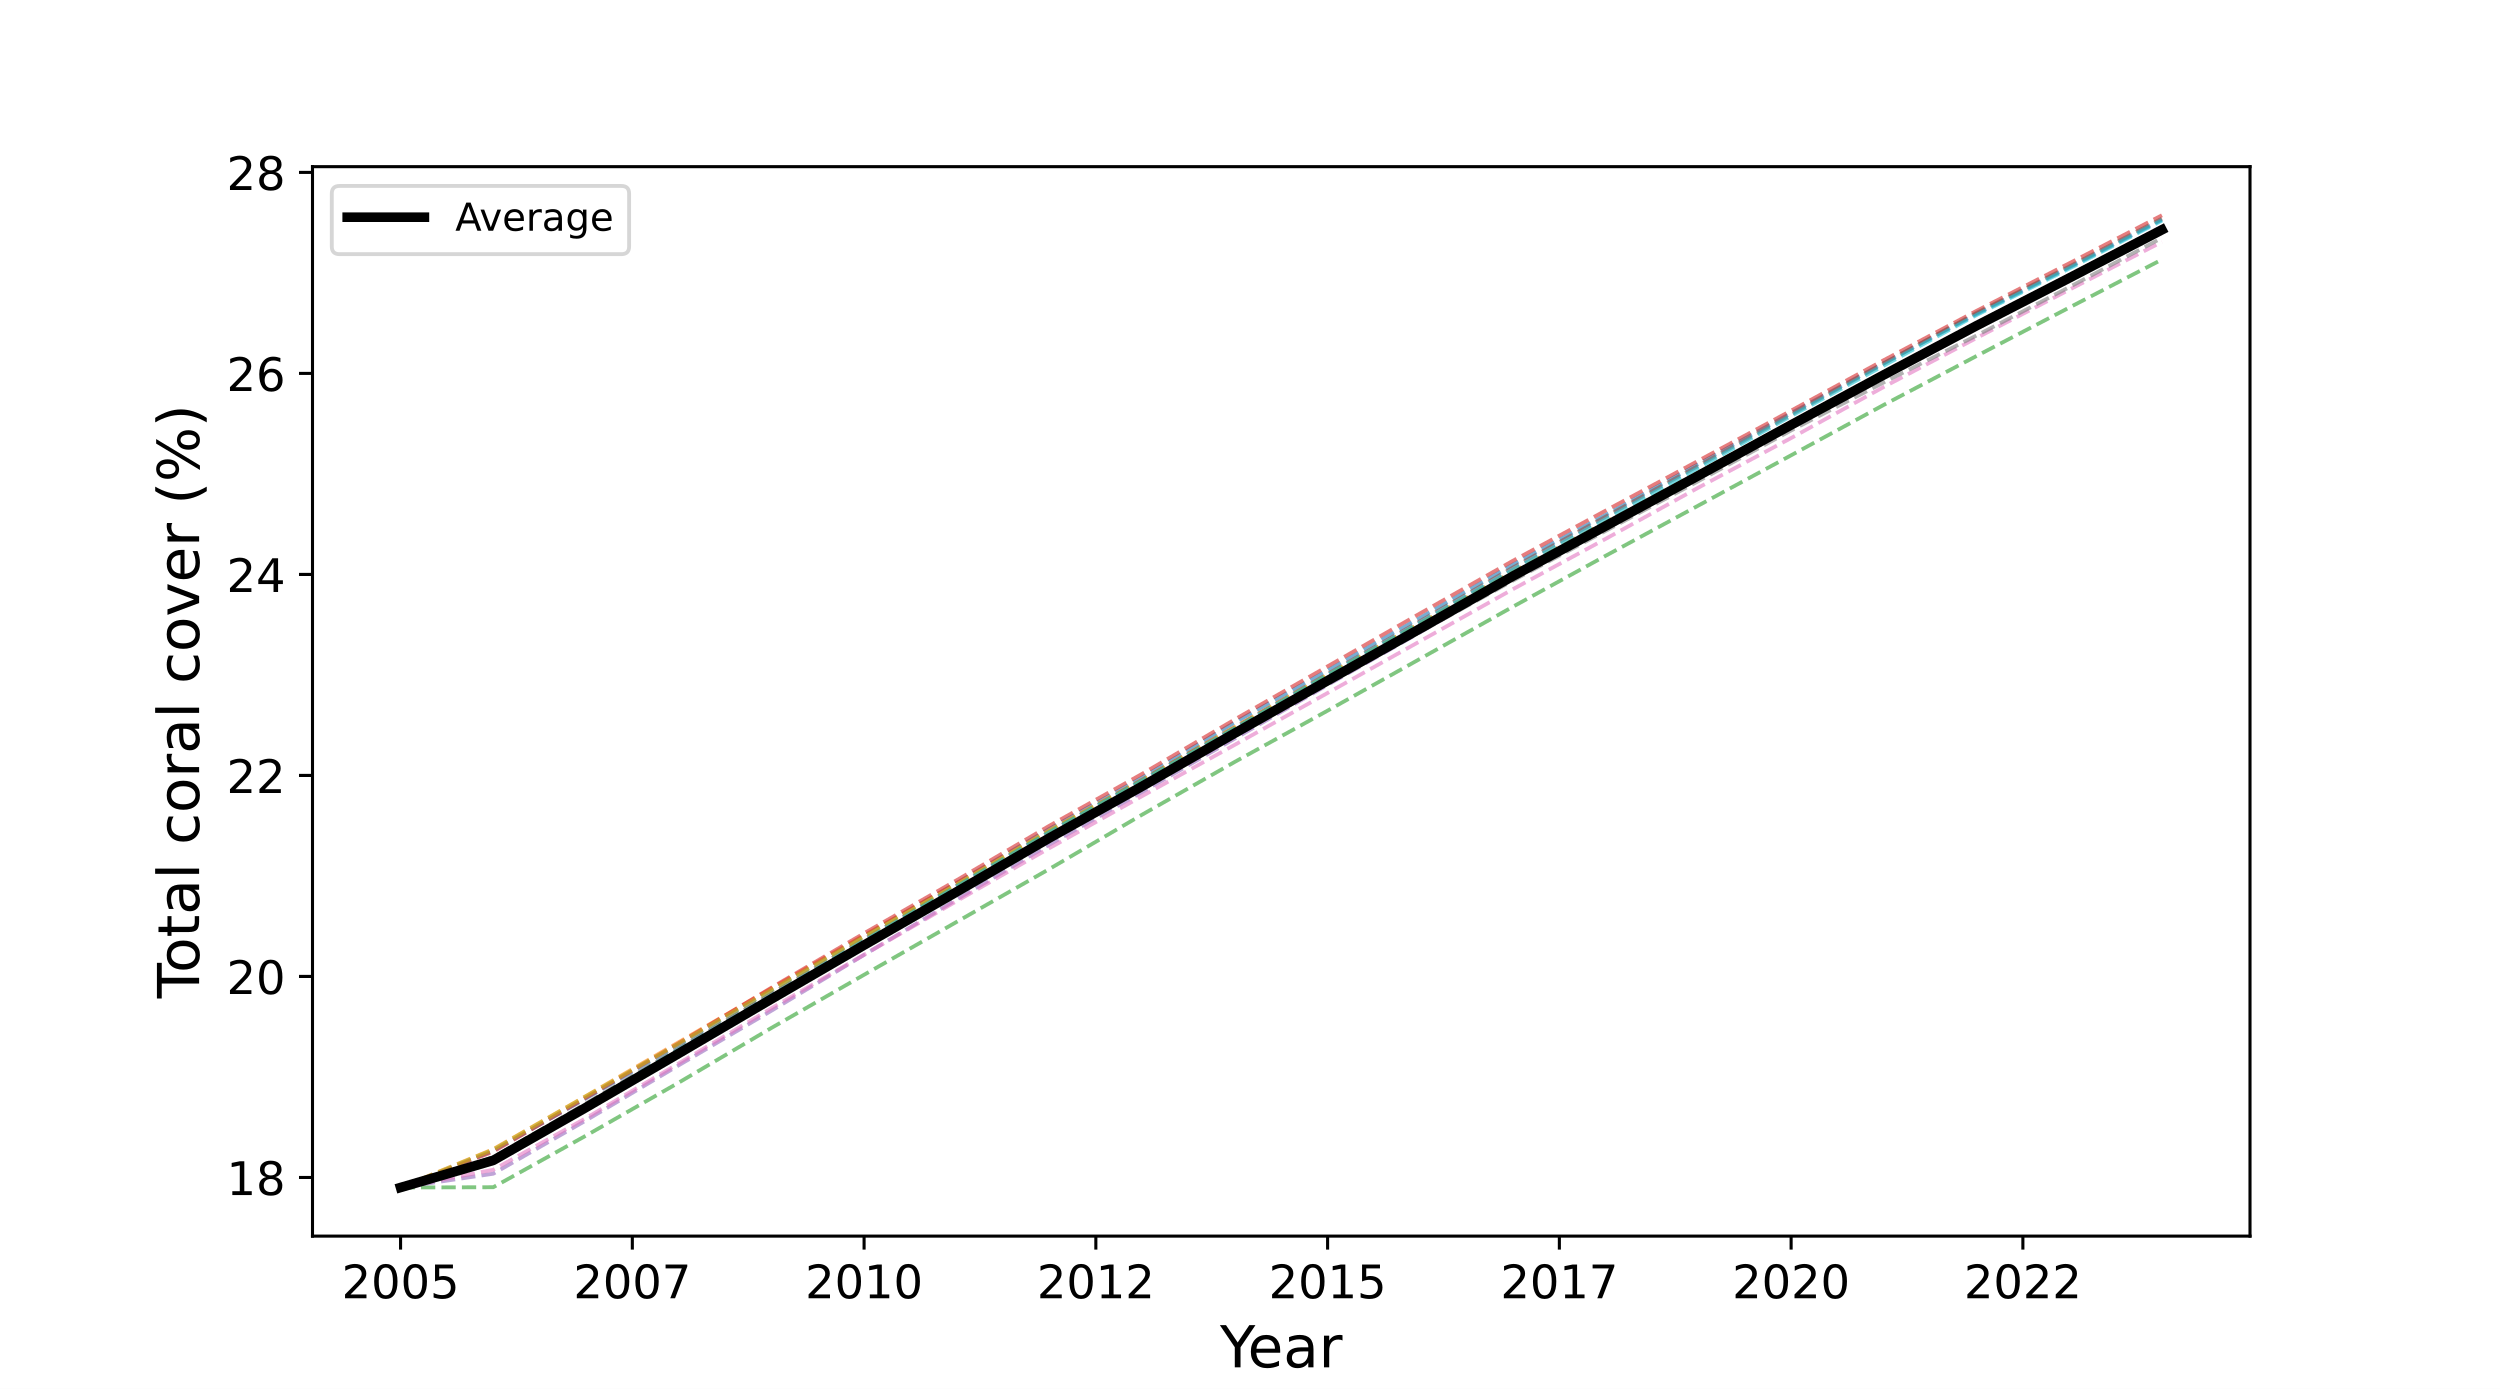
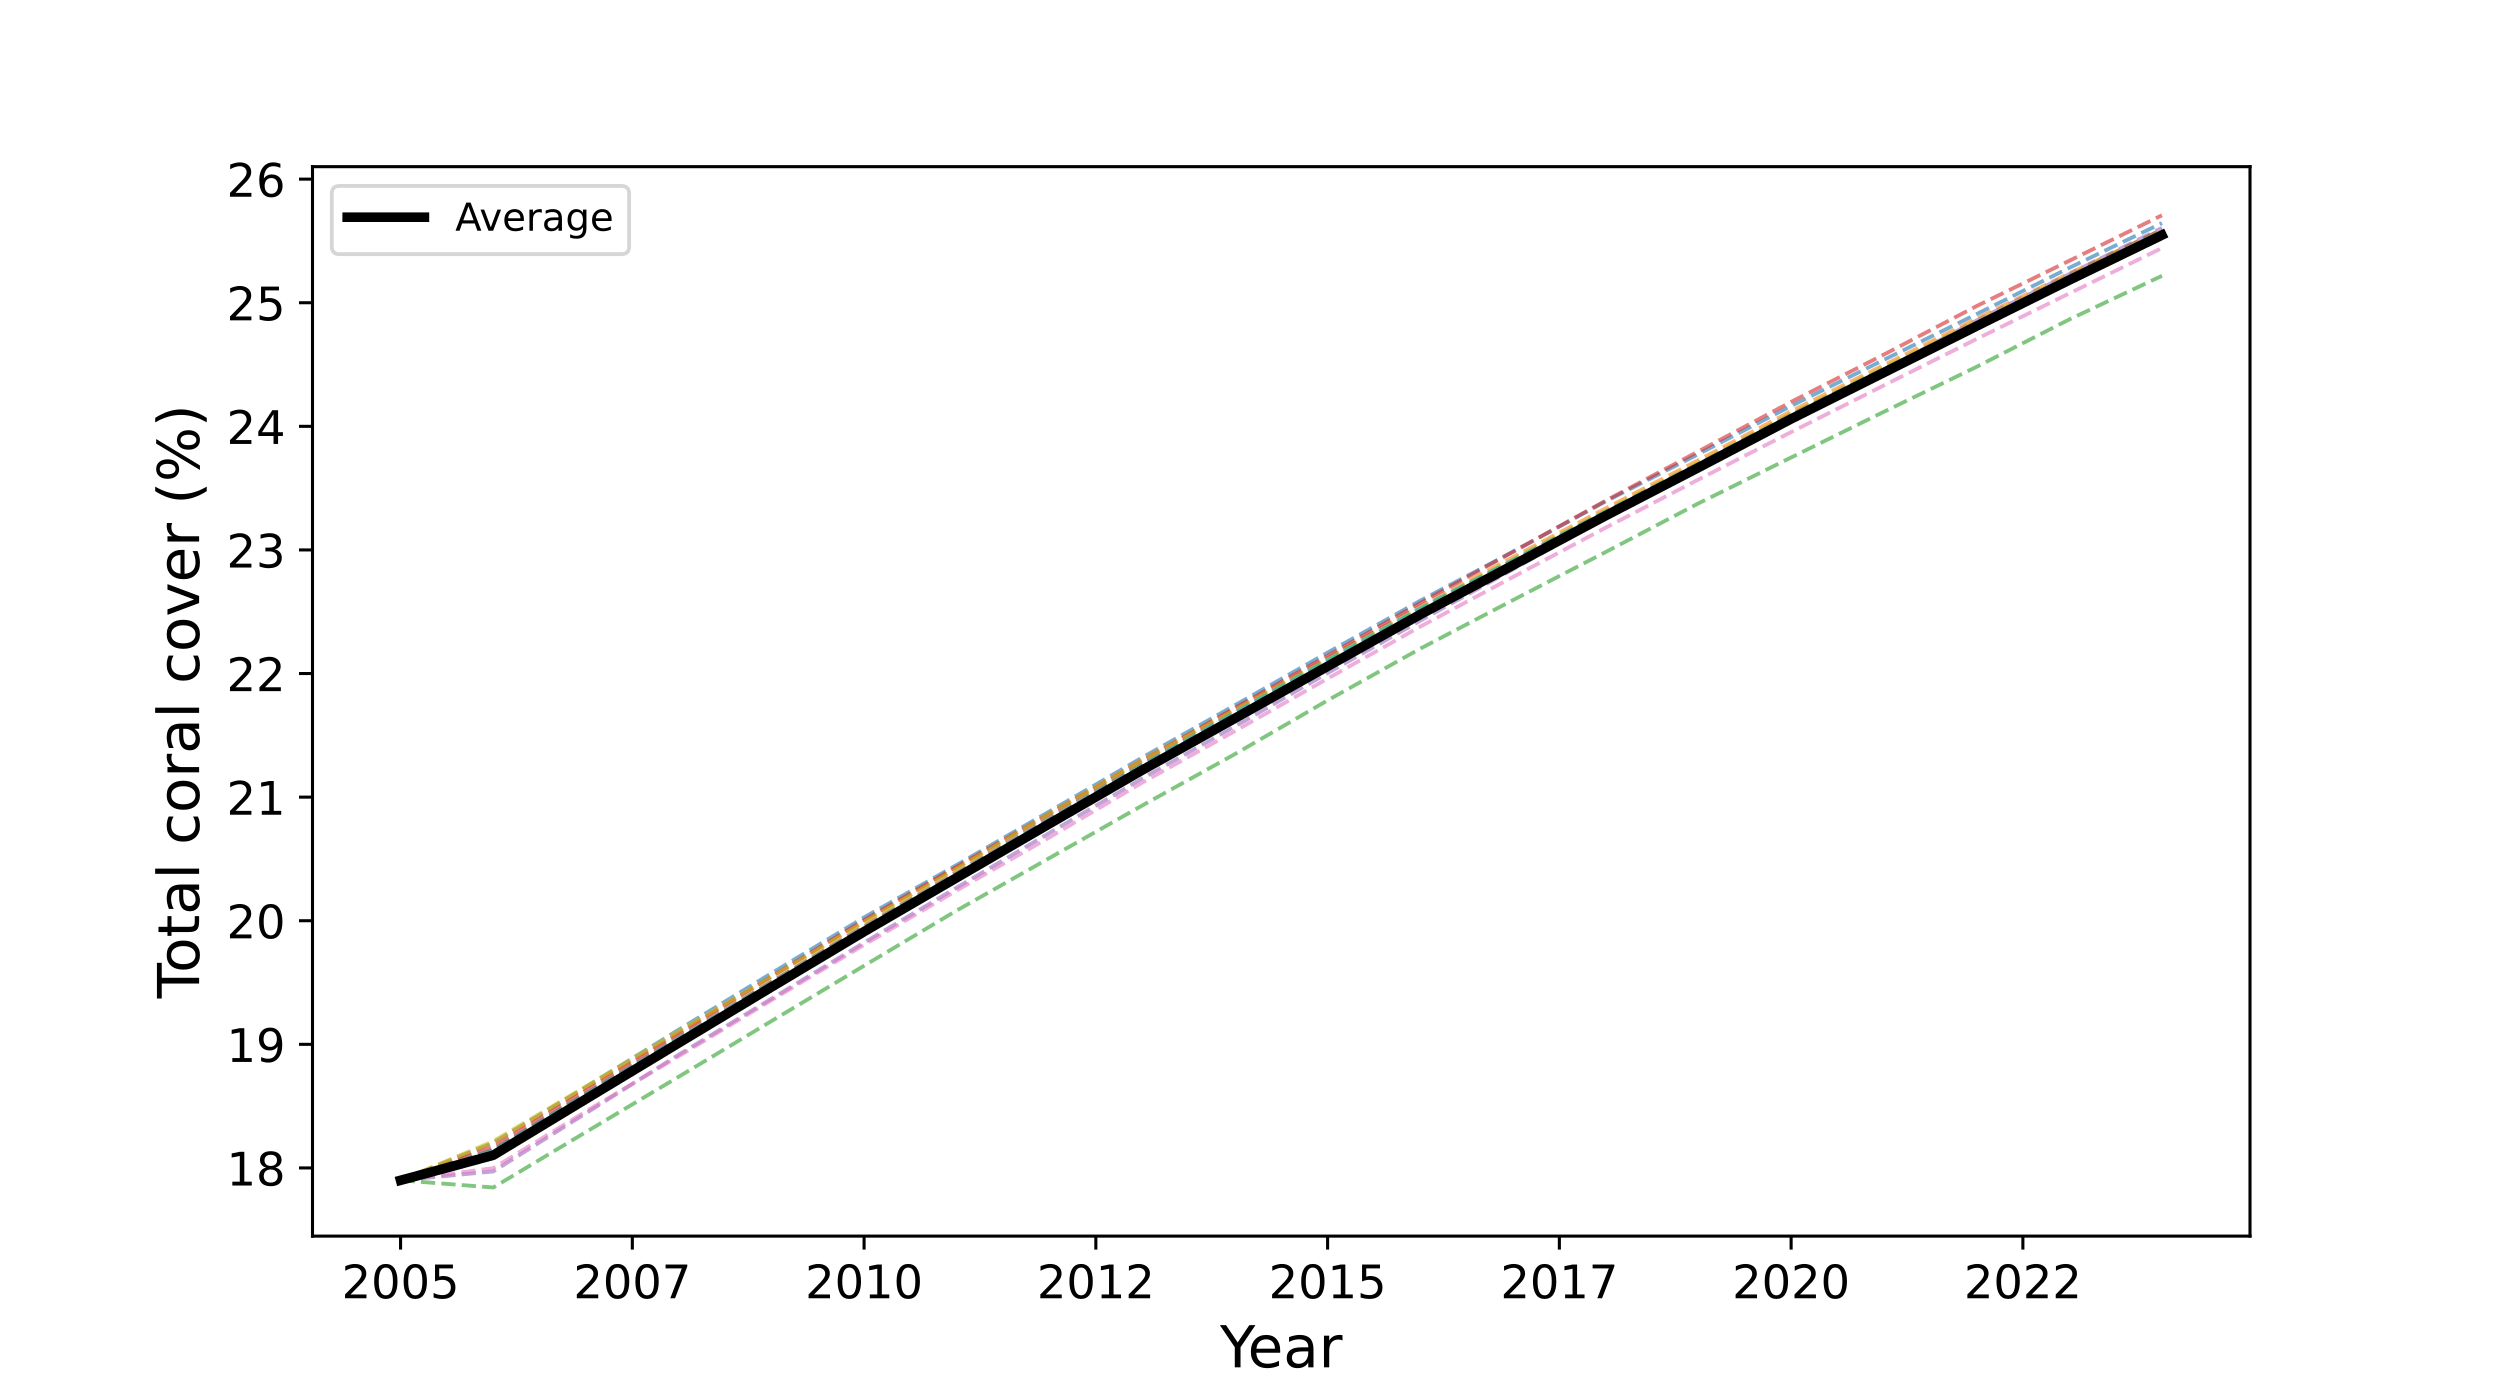
<svg xmlns="http://www.w3.org/2000/svg" xmlns:xlink="http://www.w3.org/1999/xlink" width="648pt" height="360pt" viewBox="0 0 648 360" version="1.1">
  <defs>
    <style type="text/css">*{stroke-linejoin: round; stroke-linecap: butt}</style>
  </defs>
  <g id="figure_1">
    <g id="patch_1">
      <path d="M 0 360  L 648 360  L 648 0  L 0 0  z " style="fill: #ffffff" />
    </g>
    <g id="axes_1">
      <g id="patch_2">
        <path d="M 81 320.4  L 583.2 320.4  L 583.2 43.2  L 81 43.2  z " style="fill: #ffffff" />
      </g>
      <g id="matplotlib.axis_1">
        <g id="xtick_1">
          <g id="line2d_1">
            <defs>
-               <path id="m975e2f2da1" d="M 0 0  L 0 3.5  " style="stroke: #000000; stroke-width: 0.8" />
+               <path id="m329e569f35" d="M 0 0  L 0 3.5  " style="stroke: #000000; stroke-width: 0.8" />
            </defs>
            <g>
-               <use xlink:href="#m975e2f2da1" x="103.827" y="320.4" style="stroke: #000000; stroke-width: 0.8" />
+               <use xlink:href="#m329e569f35" x="103.827" y="320.4" style="stroke: #000000; stroke-width: 0.8" />
            </g>
          </g>
          <g id="text_1">
            <g transform="translate(88.55727 336.5181) scale(0.12 -0.12)">
              <defs>
                <path id="DejaVuSans-32" d="M 1228 531  L 3431 531  L 3431 0  L 469 0  L 469 531  Q 828 903 1448 1529  Q 2069 2156 2228 2338  Q 2531 2678 2651 2914  Q 2772 3150 2772 3378  Q 2772 3750 2511 3984  Q 2250 4219 1831 4219  Q 1534 4219 1204 4116  Q 875 4013 500 3803  L 500 4441  Q 881 4594 1212 4672  Q 1544 4750 1819 4750  Q 2544 4750 2975 4387  Q 3406 4025 3406 3419  Q 3406 3131 3298 2873  Q 3191 2616 2906 2266  Q 2828 2175 2409 1742  Q 1991 1309 1228 531  z " transform="scale(0.015625)" />
                <path id="DejaVuSans-30" d="M 2034 4250  Q 1547 4250 1301 3770  Q 1056 3291 1056 2328  Q 1056 1369 1301 889  Q 1547 409 2034 409  Q 2525 409 2770 889  Q 3016 1369 3016 2328  Q 3016 3291 2770 3770  Q 2525 4250 2034 4250  z M 2034 4750  Q 2819 4750 3233 4129  Q 3647 3509 3647 2328  Q 3647 1150 3233 529  Q 2819 -91 2034 -91  Q 1250 -91 836 529  Q 422 1150 422 2328  Q 422 3509 836 4129  Q 1250 4750 2034 4750  z " transform="scale(0.015625)" />
                <path id="DejaVuSans-35" d="M 691 4666  L 3169 4666  L 3169 4134  L 1269 4134  L 1269 2991  Q 1406 3038 1543 3061  Q 1681 3084 1819 3084  Q 2600 3084 3056 2656  Q 3513 2228 3513 1497  Q 3513 744 3044 326  Q 2575 -91 1722 -91  Q 1428 -91 1123 -41  Q 819 9 494 109  L 494 744  Q 775 591 1075 516  Q 1375 441 1709 441  Q 2250 441 2565 725  Q 2881 1009 2881 1497  Q 2881 1984 2565 2268  Q 2250 2553 1709 2553  Q 1456 2553 1204 2497  Q 953 2441 691 2322  L 691 4666  z " transform="scale(0.015625)" />
              </defs>
              <use xlink:href="#DejaVuSans-32" />
              <use xlink:href="#DejaVuSans-30" x="63.623" />
              <use xlink:href="#DejaVuSans-30" x="127.246" />
              <use xlink:href="#DejaVuSans-35" x="190.869" />
            </g>
          </g>
        </g>
        <g id="xtick_2">
          <g id="line2d_2">
            <g>
-               <use xlink:href="#m975e2f2da1" x="163.899" y="320.4" style="stroke: #000000; stroke-width: 0.8" />
+               <use xlink:href="#m329e569f35" x="163.899" y="320.4" style="stroke: #000000; stroke-width: 0.8" />
            </g>
          </g>
          <g id="text_2">
            <g transform="translate(148.629 336.5181) scale(0.12 -0.12)">
              <defs>
                <path id="DejaVuSans-37" d="M 525 4666  L 3525 4666  L 3525 4397  L 1831 0  L 1172 0  L 2766 4134  L 525 4134  L 525 4666  z " transform="scale(0.015625)" />
              </defs>
              <use xlink:href="#DejaVuSans-32" />
              <use xlink:href="#DejaVuSans-30" x="63.623" />
              <use xlink:href="#DejaVuSans-30" x="127.246" />
              <use xlink:href="#DejaVuSans-37" x="190.869" />
            </g>
          </g>
        </g>
        <g id="xtick_3">
          <g id="line2d_3">
            <g>
-               <use xlink:href="#m975e2f2da1" x="223.971" y="320.4" style="stroke: #000000; stroke-width: 0.8" />
+               <use xlink:href="#m329e569f35" x="223.971" y="320.4" style="stroke: #000000; stroke-width: 0.8" />
            </g>
          </g>
          <g id="text_3">
            <g transform="translate(208.7008 336.5181) scale(0.12 -0.12)">
              <defs>
                <path id="DejaVuSans-31" d="M 794 531  L 1825 531  L 1825 4091  L 703 3866  L 703 4441  L 1819 4666  L 2450 4666  L 2450 531  L 3481 531  L 3481 0  L 794 0  L 794 531  z " transform="scale(0.015625)" />
              </defs>
              <use xlink:href="#DejaVuSans-32" />
              <use xlink:href="#DejaVuSans-30" x="63.623" />
              <use xlink:href="#DejaVuSans-31" x="127.246" />
              <use xlink:href="#DejaVuSans-30" x="190.869" />
            </g>
          </g>
        </g>
        <g id="xtick_4">
          <g id="line2d_4">
            <g>
-               <use xlink:href="#m975e2f2da1" x="284.043" y="320.4" style="stroke: #000000; stroke-width: 0.8" />
+               <use xlink:href="#m329e569f35" x="284.043" y="320.4" style="stroke: #000000; stroke-width: 0.8" />
            </g>
          </g>
          <g id="text_4">
            <g transform="translate(268.7726 336.5181) scale(0.12 -0.12)">
              <use xlink:href="#DejaVuSans-32" />
              <use xlink:href="#DejaVuSans-30" x="63.623" />
              <use xlink:href="#DejaVuSans-31" x="127.246" />
              <use xlink:href="#DejaVuSans-32" x="190.869" />
            </g>
          </g>
        </g>
        <g id="xtick_5">
          <g id="line2d_5">
            <g>
-               <use xlink:href="#m975e2f2da1" x="344.114" y="320.4" style="stroke: #000000; stroke-width: 0.8" />
+               <use xlink:href="#m329e569f35" x="344.114" y="320.4" style="stroke: #000000; stroke-width: 0.8" />
            </g>
          </g>
          <g id="text_5">
            <g transform="translate(328.8444 336.5181) scale(0.12 -0.12)">
              <use xlink:href="#DejaVuSans-32" />
              <use xlink:href="#DejaVuSans-30" x="63.623" />
              <use xlink:href="#DejaVuSans-31" x="127.246" />
              <use xlink:href="#DejaVuSans-35" x="190.869" />
            </g>
          </g>
        </g>
        <g id="xtick_6">
          <g id="line2d_6">
            <g>
-               <use xlink:href="#m975e2f2da1" x="404.186" y="320.4" style="stroke: #000000; stroke-width: 0.8" />
+               <use xlink:href="#m329e569f35" x="404.186" y="320.4" style="stroke: #000000; stroke-width: 0.8" />
            </g>
          </g>
          <g id="text_6">
            <g transform="translate(388.9161 336.5181) scale(0.12 -0.12)">
              <use xlink:href="#DejaVuSans-32" />
              <use xlink:href="#DejaVuSans-30" x="63.623" />
              <use xlink:href="#DejaVuSans-31" x="127.246" />
              <use xlink:href="#DejaVuSans-37" x="190.869" />
            </g>
          </g>
        </g>
        <g id="xtick_7">
          <g id="line2d_7">
            <g>
-               <use xlink:href="#m975e2f2da1" x="464.258" y="320.4" style="stroke: #000000; stroke-width: 0.8" />
+               <use xlink:href="#m329e569f35" x="464.258" y="320.4" style="stroke: #000000; stroke-width: 0.8" />
            </g>
          </g>
          <g id="text_7">
            <g transform="translate(448.9879 336.5181) scale(0.12 -0.12)">
              <use xlink:href="#DejaVuSans-32" />
              <use xlink:href="#DejaVuSans-30" x="63.623" />
              <use xlink:href="#DejaVuSans-32" x="127.246" />
              <use xlink:href="#DejaVuSans-30" x="190.869" />
            </g>
          </g>
        </g>
        <g id="xtick_8">
          <g id="line2d_8">
            <g>
-               <use xlink:href="#m975e2f2da1" x="524.33" y="320.4" style="stroke: #000000; stroke-width: 0.8" />
+               <use xlink:href="#m329e569f35" x="524.33" y="320.4" style="stroke: #000000; stroke-width: 0.8" />
            </g>
          </g>
          <g id="text_8">
            <g transform="translate(509.0597 336.5181) scale(0.12 -0.12)">
              <use xlink:href="#DejaVuSans-32" />
              <use xlink:href="#DejaVuSans-30" x="63.623" />
              <use xlink:href="#DejaVuSans-32" x="127.246" />
              <use xlink:href="#DejaVuSans-32" x="190.869" />
            </g>
          </g>
        </g>
        <g id="text_9">
          <g transform="translate(316.2188 354.4114) scale(0.15 -0.15)">
            <defs>
              <path id="DejaVuSans-59" d="M -13 4666  L 666 4666  L 1959 2747  L 3244 4666  L 3922 4666  L 2272 2222  L 2272 0  L 1638 0  L 1638 2222  L -13 4666  z " transform="scale(0.015625)" />
              <path id="DejaVuSans-65" d="M 3597 1894  L 3597 1613  L 953 1613  Q 991 1019 1311 708  Q 1631 397 2203 397  Q 2534 397 2845 478  Q 3156 559 3463 722  L 3463 178  Q 3153 47 2828 -22  Q 2503 -91 2169 -91  Q 1331 -91 842 396  Q 353 884 353 1716  Q 353 2575 817 3079  Q 1281 3584 2069 3584  Q 2775 3584 3186 3129  Q 3597 2675 3597 1894  z M 3022 2063  Q 3016 2534 2758 2815  Q 2500 3097 2075 3097  Q 1594 3097 1305 2825  Q 1016 2553 972 2059  L 3022 2063  z " transform="scale(0.015625)" />
              <path id="DejaVuSans-61" d="M 2194 1759  Q 1497 1759 1228 1600  Q 959 1441 959 1056  Q 959 750 1161 570  Q 1363 391 1709 391  Q 2188 391 2477 730  Q 2766 1069 2766 1631  L 2766 1759  L 2194 1759  z M 3341 1997  L 3341 0  L 2766 0  L 2766 531  Q 2569 213 2275 61  Q 1981 -91 1556 -91  Q 1019 -91 701 211  Q 384 513 384 1019  Q 384 1609 779 1909  Q 1175 2209 1959 2209  L 2766 2209  L 2766 2266  Q 2766 2663 2505 2880  Q 2244 3097 1772 3097  Q 1472 3097 1187 3025  Q 903 2953 641 2809  L 641 3341  Q 956 3463 1253 3523  Q 1550 3584 1831 3584  Q 2591 3584 2966 3190  Q 3341 2797 3341 1997  z " transform="scale(0.015625)" />
              <path id="DejaVuSans-72" d="M 2631 2963  Q 2534 3019 2420 3045  Q 2306 3072 2169 3072  Q 1681 3072 1420 2755  Q 1159 2438 1159 1844  L 1159 0  L 581 0  L 581 3500  L 1159 3500  L 1159 2956  Q 1341 3275 1631 3429  Q 1922 3584 2338 3584  Q 2397 3584 2469 3576  Q 2541 3569 2628 3553  L 2631 2963  z " transform="scale(0.015625)" />
            </defs>
            <use xlink:href="#DejaVuSans-59" />
            <use xlink:href="#DejaVuSans-65" x="47.834" />
            <use xlink:href="#DejaVuSans-61" x="109.357" />
            <use xlink:href="#DejaVuSans-72" x="170.637" />
          </g>
        </g>
      </g>
      <g id="matplotlib.axis_2">
        <g id="ytick_1">
          <g id="line2d_9">
            <defs>
-               <path id="m0387aa17c9" d="M 0 0  L -3.5 0  " style="stroke: #000000; stroke-width: 0.8" />
+               <path id="m0161018849" d="M 0 0  L -3.5 0  " style="stroke: #000000; stroke-width: 0.8" />
            </defs>
            <g>
-               <use xlink:href="#m0387aa17c9" x="81" y="305.195" style="stroke: #000000; stroke-width: 0.8" />
+               <use xlink:href="#m0161018849" x="81" y="302.733" style="stroke: #000000; stroke-width: 0.8" />
            </g>
          </g>
          <g id="text_10">
-             <g transform="translate(58.73 309.754) scale(0.12 -0.12)">
+             <g transform="translate(58.73 307.2918) scale(0.12 -0.12)">
              <defs>
                <path id="DejaVuSans-38" d="M 2034 2216  Q 1584 2216 1326 1975  Q 1069 1734 1069 1313  Q 1069 891 1326 650  Q 1584 409 2034 409  Q 2484 409 2743 651  Q 3003 894 3003 1313  Q 3003 1734 2745 1975  Q 2488 2216 2034 2216  z M 1403 2484  Q 997 2584 770 2862  Q 544 3141 544 3541  Q 544 4100 942 4425  Q 1341 4750 2034 4750  Q 2731 4750 3128 4425  Q 3525 4100 3525 3541  Q 3525 3141 3298 2862  Q 3072 2584 2669 2484  Q 3125 2378 3379 2068  Q 3634 1759 3634 1313  Q 3634 634 3220 271  Q 2806 -91 2034 -91  Q 1263 -91 848 271  Q 434 634 434 1313  Q 434 1759 690 2068  Q 947 2378 1403 2484  z M 1172 3481  Q 1172 3119 1398 2916  Q 1625 2713 2034 2713  Q 2441 2713 2670 2916  Q 2900 3119 2900 3481  Q 2900 3844 2670 4047  Q 2441 4250 2034 4250  Q 1625 4250 1398 4047  Q 1172 3844 1172 3481  z " transform="scale(0.015625)" />
              </defs>
              <use xlink:href="#DejaVuSans-31" />
              <use xlink:href="#DejaVuSans-38" x="63.623" />
            </g>
          </g>
        </g>
        <g id="ytick_2">
          <g id="line2d_10">
            <g>
-               <use xlink:href="#m0387aa17c9" x="81" y="253.094" style="stroke: #000000; stroke-width: 0.8" />
+               <use xlink:href="#m0161018849" x="81" y="270.695" style="stroke: #000000; stroke-width: 0.8" />
            </g>
          </g>
          <g id="text_11">
-             <g transform="translate(58.73 257.6528) scale(0.12 -0.12)">
-               <use xlink:href="#DejaVuSans-32" />
-               <use xlink:href="#DejaVuSans-30" x="63.623" />
+             <g transform="translate(58.73 275.2543) scale(0.12 -0.12)">
+               <defs>
+                 <path id="DejaVuSans-39" d="M 703 97  L 703 672  Q 941 559 1184 500  Q 1428 441 1663 441  Q 2288 441 2617 861  Q 2947 1281 2994 2138  Q 2813 1869 2534 1725  Q 2256 1581 1919 1581  Q 1219 1581 811 2004  Q 403 2428 403 3163  Q 403 3881 828 4315  Q 1253 4750 1959 4750  Q 2769 4750 3195 4129  Q 3622 3509 3622 2328  Q 3622 1225 3098 567  Q 2575 -91 1691 -91  Q 1453 -91 1209 -44  Q 966 3 703 97  z M 1959 2075  Q 2384 2075 2632 2365  Q 2881 2656 2881 3163  Q 2881 3666 2632 3958  Q 2384 4250 1959 4250  Q 1534 4250 1286 3958  Q 1038 3666 1038 3163  Q 1038 2656 1286 2365  Q 1534 2075 1959 2075  z " transform="scale(0.015625)" />
+               </defs>
+               <use xlink:href="#DejaVuSans-31" />
+               <use xlink:href="#DejaVuSans-39" x="63.623" />
            </g>
          </g>
        </g>
        <g id="ytick_3">
          <g id="line2d_11">
            <g>
-               <use xlink:href="#m0387aa17c9" x="81" y="200.993" style="stroke: #000000; stroke-width: 0.8" />
+               <use xlink:href="#m0161018849" x="81" y="238.658" style="stroke: #000000; stroke-width: 0.8" />
            </g>
          </g>
          <g id="text_12">
-             <g transform="translate(58.73 205.5517) scale(0.12 -0.12)">
-               <use xlink:href="#DejaVuSans-32" />
-               <use xlink:href="#DejaVuSans-32" x="63.623" />
+             <g transform="translate(58.73 243.2169) scale(0.12 -0.12)">
+               <use xlink:href="#DejaVuSans-32" />
+               <use xlink:href="#DejaVuSans-30" x="63.623" />
            </g>
          </g>
        </g>
        <g id="ytick_4">
          <g id="line2d_12">
            <g>
-               <use xlink:href="#m0387aa17c9" x="81" y="148.891" style="stroke: #000000; stroke-width: 0.8" />
+               <use xlink:href="#m0161018849" x="81" y="206.62" style="stroke: #000000; stroke-width: 0.8" />
            </g>
          </g>
          <g id="text_13">
-             <g transform="translate(58.73 153.4505) scale(0.12 -0.12)">
-               <defs>
-                 <path id="DejaVuSans-34" d="M 2419 4116  L 825 1625  L 2419 1625  L 2419 4116  z M 2253 4666  L 3047 4666  L 3047 1625  L 3713 1625  L 3713 1100  L 3047 1100  L 3047 0  L 2419 0  L 2419 1100  L 313 1100  L 313 1709  L 2253 4666  z " transform="scale(0.015625)" />
-               </defs>
-               <use xlink:href="#DejaVuSans-32" />
-               <use xlink:href="#DejaVuSans-34" x="63.623" />
+             <g transform="translate(58.73 211.1795) scale(0.12 -0.12)">
+               <use xlink:href="#DejaVuSans-32" />
+               <use xlink:href="#DejaVuSans-31" x="63.623" />
            </g>
          </g>
        </g>
        <g id="ytick_5">
          <g id="line2d_13">
            <g>
-               <use xlink:href="#m0387aa17c9" x="81" y="96.79" style="stroke: #000000; stroke-width: 0.8" />
+               <use xlink:href="#m0161018849" x="81" y="174.583" style="stroke: #000000; stroke-width: 0.8" />
            </g>
          </g>
          <g id="text_14">
-             <g transform="translate(58.73 101.3493) scale(0.12 -0.12)">
-               <defs>
-                 <path id="DejaVuSans-36" d="M 2113 2584  Q 1688 2584 1439 2293  Q 1191 2003 1191 1497  Q 1191 994 1439 701  Q 1688 409 2113 409  Q 2538 409 2786 701  Q 3034 994 3034 1497  Q 3034 2003 2786 2293  Q 2538 2584 2113 2584  z M 3366 4563  L 3366 3988  Q 3128 4100 2886 4159  Q 2644 4219 2406 4219  Q 1781 4219 1451 3797  Q 1122 3375 1075 2522  Q 1259 2794 1537 2939  Q 1816 3084 2150 3084  Q 2853 3084 3261 2657  Q 3669 2231 3669 1497  Q 3669 778 3244 343  Q 2819 -91 2113 -91  Q 1303 -91 875 529  Q 447 1150 447 2328  Q 447 3434 972 4092  Q 1497 4750 2381 4750  Q 2619 4750 2861 4703  Q 3103 4656 3366 4563  z " transform="scale(0.015625)" />
-               </defs>
-               <use xlink:href="#DejaVuSans-32" />
-               <use xlink:href="#DejaVuSans-36" x="63.623" />
+             <g transform="translate(58.73 179.1421) scale(0.12 -0.12)">
+               <use xlink:href="#DejaVuSans-32" />
+               <use xlink:href="#DejaVuSans-32" x="63.623" />
            </g>
          </g>
        </g>
        <g id="ytick_6">
          <g id="line2d_14">
            <g>
-               <use xlink:href="#m0387aa17c9" x="81" y="44.689" style="stroke: #000000; stroke-width: 0.8" />
+               <use xlink:href="#m0161018849" x="81" y="142.546" style="stroke: #000000; stroke-width: 0.8" />
            </g>
          </g>
          <g id="text_15">
-             <g transform="translate(58.73 49.24814) scale(0.12 -0.12)">
-               <use xlink:href="#DejaVuSans-32" />
-               <use xlink:href="#DejaVuSans-38" x="63.623" />
-             </g>
-           </g>
-         </g>
-         <g id="text_16">
+             <g transform="translate(58.73 147.1046) scale(0.12 -0.12)">
+               <defs>
+                 <path id="DejaVuSans-33" d="M 2597 2516  Q 3050 2419 3304 2112  Q 3559 1806 3559 1356  Q 3559 666 3084 287  Q 2609 -91 1734 -91  Q 1441 -91 1130 -33  Q 819 25 488 141  L 488 750  Q 750 597 1062 519  Q 1375 441 1716 441  Q 2309 441 2620 675  Q 2931 909 2931 1356  Q 2931 1769 2642 2001  Q 2353 2234 1838 2234  L 1294 2234  L 1294 2753  L 1863 2753  Q 2328 2753 2575 2939  Q 2822 3125 2822 3475  Q 2822 3834 2567 4026  Q 2313 4219 1838 4219  Q 1578 4219 1281 4162  Q 984 4106 628 3988  L 628 4550  Q 988 4650 1302 4700  Q 1616 4750 1894 4750  Q 2613 4750 3031 4423  Q 3450 4097 3450 3541  Q 3450 3153 3228 2886  Q 3006 2619 2597 2516  z " transform="scale(0.015625)" />
+               </defs>
+               <use xlink:href="#DejaVuSans-32" />
+               <use xlink:href="#DejaVuSans-33" x="63.623" />
+             </g>
+           </g>
+         </g>
+         <g id="ytick_7">
+           <g id="line2d_15">
+             <g>
+               <use xlink:href="#m0161018849" x="81" y="110.508" style="stroke: #000000; stroke-width: 0.8" />
+             </g>
+           </g>
+           <g id="text_16">
+             <g transform="translate(58.73 115.0672) scale(0.12 -0.12)">
+               <defs>
+                 <path id="DejaVuSans-34" d="M 2419 4116  L 825 1625  L 2419 1625  L 2419 4116  z M 2253 4666  L 3047 4666  L 3047 1625  L 3713 1625  L 3713 1100  L 3047 1100  L 3047 0  L 2419 0  L 2419 1100  L 313 1100  L 313 1709  L 2253 4666  z " transform="scale(0.015625)" />
+               </defs>
+               <use xlink:href="#DejaVuSans-32" />
+               <use xlink:href="#DejaVuSans-34" x="63.623" />
+             </g>
+           </g>
+         </g>
+         <g id="ytick_8">
+           <g id="line2d_16">
+             <g>
+               <use xlink:href="#m0161018849" x="81" y="78.471" style="stroke: #000000; stroke-width: 0.8" />
+             </g>
+           </g>
+           <g id="text_17">
+             <g transform="translate(58.73 83.02979) scale(0.12 -0.12)">
+               <use xlink:href="#DejaVuSans-32" />
+               <use xlink:href="#DejaVuSans-35" x="63.623" />
+             </g>
+           </g>
+         </g>
+         <g id="ytick_9">
+           <g id="line2d_17">
+             <g>
+               <use xlink:href="#m0161018849" x="81" y="46.433" style="stroke: #000000; stroke-width: 0.8" />
+             </g>
+           </g>
+           <g id="text_18">
+             <g transform="translate(58.73 50.99236) scale(0.12 -0.12)">
+               <defs>
+                 <path id="DejaVuSans-36" d="M 2113 2584  Q 1688 2584 1439 2293  Q 1191 2003 1191 1497  Q 1191 994 1439 701  Q 1688 409 2113 409  Q 2538 409 2786 701  Q 3034 994 3034 1497  Q 3034 2003 2786 2293  Q 2538 2584 2113 2584  z M 3366 4563  L 3366 3988  Q 3128 4100 2886 4159  Q 2644 4219 2406 4219  Q 1781 4219 1451 3797  Q 1122 3375 1075 2522  Q 1259 2794 1537 2939  Q 1816 3084 2150 3084  Q 2853 3084 3261 2657  Q 3669 2231 3669 1497  Q 3669 778 3244 343  Q 2819 -91 2113 -91  Q 1303 -91 875 529  Q 447 1150 447 2328  Q 447 3434 972 4092  Q 1497 4750 2381 4750  Q 2619 4750 2861 4703  Q 3103 4656 3366 4563  z " transform="scale(0.015625)" />
+               </defs>
+               <use xlink:href="#DejaVuSans-32" />
+               <use xlink:href="#DejaVuSans-36" x="63.623" />
+             </g>
+           </g>
+         </g>
+         <g id="text_19">
          <g transform="translate(51.61047 258.7699) rotate(-90) scale(0.15 -0.15)">
            <defs>
              <path id="DejaVuSans-54" d="M -19 4666  L 3928 4666  L 3928 4134  L 2272 4134  L 2272 0  L 1638 0  L 1638 4134  L -19 4134  L -19 4666  z " transform="scale(0.015625)" />
              <path id="DejaVuSans-6f" d="M 1959 3097  Q 1497 3097 1228 2736  Q 959 2375 959 1747  Q 959 1119 1226 758  Q 1494 397 1959 397  Q 2419 397 2687 759  Q 2956 1122 2956 1747  Q 2956 2369 2687 2733  Q 2419 3097 1959 3097  z M 1959 3584  Q 2709 3584 3137 3096  Q 3566 2609 3566 1747  Q 3566 888 3137 398  Q 2709 -91 1959 -91  Q 1206 -91 779 398  Q 353 888 353 1747  Q 353 2609 779 3096  Q 1206 3584 1959 3584  z " transform="scale(0.015625)" />
              <path id="DejaVuSans-74" d="M 1172 4494  L 1172 3500  L 2356 3500  L 2356 3053  L 1172 3053  L 1172 1153  Q 1172 725 1289 603  Q 1406 481 1766 481  L 2356 481  L 2356 0  L 1766 0  Q 1100 0 847 248  Q 594 497 594 1153  L 594 3053  L 172 3053  L 172 3500  L 594 3500  L 594 4494  L 1172 4494  z " transform="scale(0.015625)" />
              <path id="DejaVuSans-6c" d="M 603 4863  L 1178 4863  L 1178 0  L 603 0  L 603 4863  z " transform="scale(0.015625)" />
              <path id="DejaVuSans-20" transform="scale(0.015625)" />
              <path id="DejaVuSans-63" d="M 3122 3366  L 3122 2828  Q 2878 2963 2633 3030  Q 2388 3097 2138 3097  Q 1578 3097 1268 2742  Q 959 2388 959 1747  Q 959 1106 1268 751  Q 1578 397 2138 397  Q 2388 397 2633 464  Q 2878 531 3122 666  L 3122 134  Q 2881 22 2623 -34  Q 2366 -91 2075 -91  Q 1284 -91 818 406  Q 353 903 353 1747  Q 353 2603 823 3093  Q 1294 3584 2113 3584  Q 2378 3584 2631 3529  Q 2884 3475 3122 3366  z " transform="scale(0.015625)" />
              <path id="DejaVuSans-76" d="M 191 3500  L 800 3500  L 1894 563  L 2988 3500  L 3597 3500  L 2284 0  L 1503 0  L 191 3500  z " transform="scale(0.015625)" />
              <path id="DejaVuSans-28" d="M 1984 4856  Q 1566 4138 1362 3434  Q 1159 2731 1159 2009  Q 1159 1288 1364 580  Q 1569 -128 1984 -844  L 1484 -844  Q 1016 -109 783 600  Q 550 1309 550 2009  Q 550 2706 781 3412  Q 1013 4119 1484 4856  L 1984 4856  z " transform="scale(0.015625)" />
              <path id="DejaVuSans-25" d="M 4653 2053  Q 4381 2053 4226 1822  Q 4072 1591 4072 1178  Q 4072 772 4226 539  Q 4381 306 4653 306  Q 4919 306 5073 539  Q 5228 772 5228 1178  Q 5228 1588 5073 1820  Q 4919 2053 4653 2053  z M 4653 2450  Q 5147 2450 5437 2106  Q 5728 1763 5728 1178  Q 5728 594 5436 251  Q 5144 -91 4653 -91  Q 4153 -91 3862 251  Q 3572 594 3572 1178  Q 3572 1766 3864 2108  Q 4156 2450 4653 2450  z M 1428 4353  Q 1159 4353 1004 4120  Q 850 3888 850 3481  Q 850 3069 1003 2837  Q 1156 2606 1428 2606  Q 1700 2606 1854 2837  Q 2009 3069 2009 3481  Q 2009 3884 1853 4118  Q 1697 4353 1428 4353  z M 4250 4750  L 4750 4750  L 1831 -91  L 1331 -91  L 4250 4750  z M 1428 4750  Q 1922 4750 2215 4408  Q 2509 4066 2509 3481  Q 2509 2891 2217 2550  Q 1925 2209 1428 2209  Q 931 2209 642 2551  Q 353 2894 353 3481  Q 353 4063 643 4406  Q 934 4750 1428 4750  z " transform="scale(0.015625)" />
              <path id="DejaVuSans-29" d="M 513 4856  L 1013 4856  Q 1481 4119 1714 3412  Q 1947 2706 1947 2009  Q 1947 1309 1714 600  Q 1481 -109 1013 -844  L 513 -844  Q 928 -128 1133 580  Q 1338 1288 1338 2009  Q 1338 2731 1133 3434  Q 928 4138 513 4856  z " transform="scale(0.015625)" />
            </defs>
            <use xlink:href="#DejaVuSans-54" />
            <use xlink:href="#DejaVuSans-6f" x="44.084" />
            <use xlink:href="#DejaVuSans-74" x="105.266" />
            <use xlink:href="#DejaVuSans-61" x="144.475" />
            <use xlink:href="#DejaVuSans-6c" x="205.754" />
            <use xlink:href="#DejaVuSans-20" x="233.537" />
            <use xlink:href="#DejaVuSans-63" x="265.324" />
            <use xlink:href="#DejaVuSans-6f" x="320.305" />
            <use xlink:href="#DejaVuSans-72" x="381.486" />
            <use xlink:href="#DejaVuSans-61" x="422.6" />
            <use xlink:href="#DejaVuSans-6c" x="483.879" />
            <use xlink:href="#DejaVuSans-20" x="511.662" />
            <use xlink:href="#DejaVuSans-63" x="543.449" />
            <use xlink:href="#DejaVuSans-6f" x="598.43" />
            <use xlink:href="#DejaVuSans-76" x="659.611" />
            <use xlink:href="#DejaVuSans-65" x="718.791" />
            <use xlink:href="#DejaVuSans-72" x="780.314" />
            <use xlink:href="#DejaVuSans-20" x="821.428" />
            <use xlink:href="#DejaVuSans-28" x="853.215" />
            <use xlink:href="#DejaVuSans-25" x="892.229" />
            <use xlink:href="#DejaVuSans-29" x="987.248" />
          </g>
        </g>
      </g>
-       <g id="line2d_15">
-         <path d="M 103.827 307.8  L 127.856 298.248  L 151.885 284.707  L 175.913 270.807  L 199.942 256.707  L 223.971 242.649  L 248 228.855  L 272.028 214.852  L 296.057 201.547  L 320.086 187.268  L 344.114 173.757  L 368.143 160.1  L 392.172 146.345  L 416.2 133.464  L 440.229 120.279  L 464.258 107.104  L 488.287 94.112  L 512.315 81.347  L 536.344 69.277  L 560.373 56.913  " clip-path="url(#pfcbdf9cf11)" style="fill: none; stroke-dasharray: 3.7,1.6; stroke-dashoffset: 0; stroke: #1f77b4; stroke-opacity: 0.6" />
-       </g>
-       <g id="line2d_16">
-         <path d="M 103.827 307.8  L 127.856 297.862  L 151.885 284.09  L 175.913 270.144  L 199.942 256.193  L 223.971 242.448  L 248 228.918  L 272.028 215.213  L 296.057 202.092  L 320.086 188.403  L 344.114 174.864  L 368.143 161.527  L 392.172 148.215  L 416.2 135.342  L 440.229 122.701  L 464.258 109.633  L 488.287 97.036  L 512.315 84.47  L 536.344 71.932  L 560.373 59.542  " clip-path="url(#pfcbdf9cf11)" style="fill: none; stroke-dasharray: 3.7,1.6; stroke-dashoffset: 0; stroke: #ff7f0e; stroke-opacity: 0.6" />
-       </g>
-       <g id="line2d_17">
-         <path d="M 103.827 307.8  L 127.856 307.726  L 151.885 294.356  L 175.913 280.617  L 199.942 266.446  L 223.971 252.658  L 248 238.936  L 272.028 225.218  L 296.057 211.149  L 320.086 197.464  L 344.114 184.2  L 368.143 170.73  L 392.172 157.242  L 416.2 144.045  L 440.229 131.029  L 464.258 118.01  L 488.287 104.938  L 512.315 92.276  L 536.344 79.724  L 560.373 67.269  " clip-path="url(#pfcbdf9cf11)" style="fill: none; stroke-dasharray: 3.7,1.6; stroke-dashoffset: 0; stroke: #2ca02c; stroke-opacity: 0.6" />
-       </g>
      <g id="line2d_18">
-         <path d="M 103.827 307.8  L 127.856 298.493  L 151.885 284.533  L 175.913 270.439  L 199.942 256.015  L 223.971 241.91  L 248 228.139  L 272.028 214.018  L 296.057 200.576  L 320.086 186.466  L 344.114 172.721  L 368.143 158.965  L 392.172 145.339  L 416.2 132.343  L 440.229 119.418  L 464.258 106.437  L 488.287 93.35  L 512.315 80.581  L 536.344 68.248  L 560.373 55.8  " clip-path="url(#pfcbdf9cf11)" style="fill: none; stroke-dasharray: 3.7,1.6; stroke-dashoffset: 0; stroke: #d62728; stroke-opacity: 0.6" />
+         <path d="M 103.827 305.936  L 127.856 296.242  L 151.885 281.753  L 175.913 266.901  L 199.942 252.276  L 223.971 237.788  L 248 224.179  L 272.028 210.308  L 296.057 196.355  L 320.086 182.792  L 344.114 169.144  L 368.143 155.684  L 392.172 142.993  L 416.2 129.954  L 440.229 117.696  L 464.258 105.209  L 488.287 93.275  L 512.315 81.425  L 536.344 69.428  L 560.373 57.822  " clip-path="url(#p4d0f781085)" style="fill: none; stroke-dasharray: 3.7,1.6; stroke-dashoffset: 0; stroke: #1f77b4; stroke-opacity: 0.6" />
      </g>
      <g id="line2d_19">
-         <path d="M 103.827 307.8  L 127.856 304.225  L 151.885 290.415  L 175.913 276.127  L 199.942 261.981  L 223.971 247.491  L 248 233.123  L 272.028 218.894  L 296.057 205.283  L 320.086 191.421  L 344.114 177.537  L 368.143 163.875  L 392.172 149.781  L 416.2 136.866  L 440.229 123.857  L 464.258 110.331  L 488.287 96.914  L 512.315 83.98  L 536.344 71.449  L 560.373 58.734  " clip-path="url(#pfcbdf9cf11)" style="fill: none; stroke-dasharray: 3.7,1.6; stroke-dashoffset: 0; stroke: #9467bd; stroke-opacity: 0.6" />
+         <path d="M 103.827 305.936  L 127.856 296.258  L 151.885 281.815  L 175.913 267.624  L 199.942 253.178  L 223.971 238.929  L 248 224.83  L 272.028 210.858  L 296.057 196.894  L 320.086 183.836  L 344.114 170.503  L 368.143 157.131  L 392.172 144.376  L 416.2 131.765  L 440.229 119.26  L 464.258 106.565  L 488.287 94.634  L 512.315 82.579  L 536.344 70.866  L 560.373 59.602  " clip-path="url(#p4d0f781085)" style="fill: none; stroke-dasharray: 3.7,1.6; stroke-dashoffset: 0; stroke: #ff7f0e; stroke-opacity: 0.6" />
      </g>
      <g id="line2d_20">
-         <path d="M 103.827 307.8  L 127.856 300.022  L 151.885 286.022  L 175.913 271.828  L 199.942 257.557  L 223.971 243.423  L 248 229.503  L 272.028 215.585  L 296.057 202.174  L 320.086 188.53  L 344.114 174.703  L 368.143 160.99  L 392.172 147.111  L 416.2 133.918  L 440.229 120.705  L 464.258 107.464  L 488.287 94.22  L 512.315 81.086  L 536.344 69.092  L 560.373 56.656  " clip-path="url(#pfcbdf9cf11)" style="fill: none; stroke-dasharray: 3.7,1.6; stroke-dashoffset: 0; stroke: #8c564b; stroke-opacity: 0.6" />
+         <path d="M 103.827 305.936  L 127.856 307.8  L 151.885 293.415  L 175.913 279.091  L 199.942 264.675  L 223.971 250.312  L 248 235.984  L 272.028 222.393  L 296.057 208.789  L 320.086 195.464  L 344.114 181.532  L 368.143 168.119  L 392.172 155.538  L 416.2 143.077  L 440.229 130.474  L 464.258 118.581  L 488.287 106.742  L 512.315 95.091  L 536.344 82.806  L 560.373 71.496  " clip-path="url(#p4d0f781085)" style="fill: none; stroke-dasharray: 3.7,1.6; stroke-dashoffset: 0; stroke: #2ca02c; stroke-opacity: 0.6" />
      </g>
      <g id="line2d_21">
-         <path d="M 103.827 307.8  L 127.856 303.203  L 151.885 289.815  L 175.913 275.639  L 199.942 261.354  L 223.971 247.47  L 248 233.544  L 272.028 219.819  L 296.057 206.331  L 320.086 193.034  L 344.114 179.616  L 368.143 166.164  L 392.172 152.702  L 416.2 139.662  L 440.229 126.384  L 464.258 113.542  L 488.287 100.286  L 512.315 87.606  L 536.344 75.104  L 560.373 62.689  " clip-path="url(#pfcbdf9cf11)" style="fill: none; stroke-dasharray: 3.7,1.6; stroke-dashoffset: 0; stroke: #e377c2; stroke-opacity: 0.6" />
+         <path d="M 103.827 305.936  L 127.856 297.382  L 151.885 282.645  L 175.913 267.999  L 199.942 253.148  L 223.971 238.464  L 248 224.664  L 272.028 210.911  L 296.057 197.256  L 320.086 183.479  L 344.114 169.96  L 368.143 156.283  L 392.172 143.029  L 416.2 129.766  L 440.229 116.988  L 464.258 104.166  L 488.287 91.909  L 512.315 79.343  L 536.344 67.6  L 560.373 55.8  " clip-path="url(#p4d0f781085)" style="fill: none; stroke-dasharray: 3.7,1.6; stroke-dashoffset: 0; stroke: #d62728; stroke-opacity: 0.6" />
      </g>
      <g id="line2d_22">
-         <path d="M 103.827 307.8  L 127.856 299.942  L 151.885 286.249  L 175.913 272.487  L 199.942 258.599  L 223.971 244.997  L 248 231.374  L 272.028 217.255  L 296.057 204.143  L 320.086 190.223  L 344.114 176.906  L 368.143 163.783  L 392.172 150.473  L 416.2 137.599  L 440.229 124.7  L 464.258 111.571  L 488.287 99.109  L 512.315 86.967  L 536.344 74.43  L 560.373 61.661  " clip-path="url(#pfcbdf9cf11)" style="fill: none; stroke-dasharray: 3.7,1.6; stroke-dashoffset: 0; stroke: #7f7f7f; stroke-opacity: 0.6" />
+         <path d="M 103.827 305.936  L 127.856 303.634  L 151.885 288.549  L 175.913 273.374  L 199.942 258.876  L 223.971 244.331  L 248 230.051  L 272.028 215.895  L 296.057 201.775  L 320.086 188.286  L 344.114 174.463  L 368.143 160.879  L 392.172 147.563  L 416.2 134.116  L 440.229 121.389  L 464.258 108.259  L 488.287 95.878  L 512.315 83.076  L 536.344 71.038  L 560.373 59.067  " clip-path="url(#p4d0f781085)" style="fill: none; stroke-dasharray: 3.7,1.6; stroke-dashoffset: 0; stroke: #9467bd; stroke-opacity: 0.6" />
      </g>
      <g id="line2d_23">
-         <path d="M 103.827 307.8  L 127.856 297.978  L 151.885 284.144  L 175.913 270.511  L 199.942 256.612  L 223.971 242.816  L 248 229.297  L 272.028 215.34  L 296.057 202.38  L 320.086 188.661  L 344.114 174.989  L 368.143 161.629  L 392.172 148.299  L 416.2 135.508  L 440.229 122.464  L 464.258 109.474  L 488.287 96.867  L 512.315 84.275  L 536.344 71.717  L 560.373 59.207  " clip-path="url(#pfcbdf9cf11)" style="fill: none; stroke-dasharray: 3.7,1.6; stroke-dashoffset: 0; stroke: #bcbd22; stroke-opacity: 0.6" />
+         <path d="M 103.827 305.936  L 127.856 298.162  L 151.885 283.613  L 175.913 269.271  L 199.942 254.545  L 223.971 240.081  L 248 226.012  L 272.028 211.927  L 296.057 198.125  L 320.086 184.644  L 344.114 171.372  L 368.143 157.887  L 392.172 145.314  L 416.2 132.644  L 440.229 120.254  L 464.258 107.418  L 488.287 95.641  L 512.315 83.754  L 536.344 71.441  L 560.373 59.473  " clip-path="url(#p4d0f781085)" style="fill: none; stroke-dasharray: 3.7,1.6; stroke-dashoffset: 0; stroke: #8c564b; stroke-opacity: 0.6" />
      </g>
      <g id="line2d_24">
-         <path d="M 103.827 307.8  L 127.856 299.993  L 151.885 286.233  L 175.913 272.02  L 199.942 257.961  L 223.971 243.833  L 248 229.752  L 272.028 215.69  L 296.057 202.287  L 320.086 188.769  L 344.114 174.93  L 368.143 161.332  L 392.172 147.604  L 416.2 134.592  L 440.229 121.26  L 464.258 107.828  L 488.287 94.763  L 512.315 81.654  L 536.344 69.613  L 560.373 57.165  " clip-path="url(#pfcbdf9cf11)" style="fill: none; stroke-dasharray: 3.7,1.6; stroke-dashoffset: 0; stroke: #17becf; stroke-opacity: 0.6" />
+         <path d="M 103.827 305.936  L 127.856 302.781  L 151.885 288.061  L 175.913 273.781  L 199.942 259.258  L 223.971 244.899  L 248 230.8  L 272.028 217.035  L 296.057 202.859  L 320.086 189.491  L 344.114 175.888  L 368.143 162.415  L 392.172 149.552  L 416.2 136.764  L 440.229 124.297  L 464.258 111.999  L 488.287 99.905  L 512.315 87.869  L 536.344 76.063  L 560.373 64.292  " clip-path="url(#p4d0f781085)" style="fill: none; stroke-dasharray: 3.7,1.6; stroke-dashoffset: 0; stroke: #e377c2; stroke-opacity: 0.6" />
      </g>
      <g id="line2d_25">
-         <path d="M 103.827 307.8  L 127.856 300.769  L 151.885 287.056  L 175.913 273.062  L 199.942 258.943  L 223.971 244.97  L 248 231.144  L 272.028 217.188  L 296.057 203.796  L 320.086 190.024  L 344.114 176.422  L 368.143 162.909  L 392.172 149.311  L 416.2 136.334  L 440.229 123.28  L 464.258 110.139  L 488.287 97.16  L 512.315 84.424  L 536.344 72.059  L 560.373 59.564  " clip-path="url(#pfcbdf9cf11)" style="fill: none; stroke: #000000; stroke-width: 2.5; stroke-linecap: square" />
+         <path d="M 103.827 305.936  L 127.856 297.977  L 151.885 283.399  L 175.913 268.902  L 199.942 254.472  L 223.971 240.289  L 248 226.473  L 272.028 212.375  L 296.057 198.51  L 320.086 185.191  L 344.114 172.176  L 368.143 159.027  L 392.172 146.434  L 416.2 133.584  L 440.229 121.252  L 464.258 108.71  L 488.287 96.736  L 512.315 84.94  L 536.344 73.234  L 560.373 61.778  " clip-path="url(#p4d0f781085)" style="fill: none; stroke-dasharray: 3.7,1.6; stroke-dashoffset: 0; stroke: #7f7f7f; stroke-opacity: 0.6" />
+       </g>
+       <g id="line2d_26">
+         <path d="M 103.827 305.936  L 127.856 295.795  L 151.885 281.588  L 175.913 267.193  L 199.942 253.199  L 223.971 238.983  L 248 225.13  L 272.028 210.852  L 296.057 197.154  L 320.086 184.034  L 344.114 170.958  L 368.143 157.636  L 392.172 144.949  L 416.2 132.329  L 440.229 119.944  L 464.258 107.238  L 488.287 95.19  L 512.315 83.277  L 536.344 71.488  L 560.373 59.944  " clip-path="url(#p4d0f781085)" style="fill: none; stroke-dasharray: 3.7,1.6; stroke-dashoffset: 0; stroke: #bcbd22; stroke-opacity: 0.6" />
+       </g>
+       <g id="line2d_27">
+         <path d="M 103.827 305.936  L 127.856 298.282  L 151.885 283.75  L 175.913 269.273  L 199.942 254.914  L 223.971 240.638  L 248 226.664  L 272.028 212.473  L 296.057 198.417  L 320.086 184.706  L 344.114 171.067  L 368.143 157.614  L 392.172 145.174  L 416.2 132.605  L 440.229 120.367  L 464.258 107.7  L 488.287 95.71  L 512.315 83.914  L 536.344 72.007  L 560.373 60.034  " clip-path="url(#p4d0f781085)" style="fill: none; stroke-dasharray: 3.7,1.6; stroke-dashoffset: 0; stroke: #17becf; stroke-opacity: 0.6" />
+       </g>
+       <g id="line2d_28">
+         <path d="M 103.827 305.936  L 127.856 299.431  L 151.885 284.859  L 175.913 270.341  L 199.942 255.854  L 223.971 241.471  L 248 227.479  L 272.028 213.503  L 296.057 199.613  L 320.086 186.192  L 344.114 172.706  L 368.143 159.268  L 392.172 146.492  L 416.2 133.66  L 440.229 121.192  L 464.258 108.585  L 488.287 96.562  L 512.315 84.527  L 536.344 72.597  L 560.373 60.931  " clip-path="url(#p4d0f781085)" style="fill: none; stroke: #000000; stroke-width: 2.5; stroke-linecap: square" />
      </g>
      <g id="patch_3">
        <path d="M 81 320.4  L 81 43.2  " style="fill: none; stroke: #000000; stroke-width: 0.8; stroke-linejoin: miter; stroke-linecap: square" />
      </g>
      <g id="patch_4">
        <path d="M 583.2 320.4  L 583.2 43.2  " style="fill: none; stroke: #000000; stroke-width: 0.8; stroke-linejoin: miter; stroke-linecap: square" />
      </g>
      <g id="patch_5">
        <path d="M 81 320.4  L 583.2 320.4  " style="fill: none; stroke: #000000; stroke-width: 0.8; stroke-linejoin: miter; stroke-linecap: square" />
      </g>
      <g id="patch_6">
        <path d="M 81 43.2  L 583.2 43.2  " style="fill: none; stroke: #000000; stroke-width: 0.8; stroke-linejoin: miter; stroke-linecap: square" />
      </g>
      <g id="legend_1">
        <g id="patch_7">
          <path d="M 88 65.878  L 161.066 65.878  Q 163.066 65.878 163.066 63.878  L 163.066 50.2  Q 163.066 48.2 161.066 48.2  L 88 48.2  Q 86 48.2 86 50.2  L 86 63.878  Q 86 65.878 88 65.878  z " style="fill: #ffffff; opacity: 0.8; stroke: #cccccc; stroke-linejoin: miter" />
        </g>
-         <g id="line2d_26">
+         <g id="line2d_29">
          <path d="M 90 56.298  L 100 56.298  L 110 56.298  " style="fill: none; stroke: #000000; stroke-width: 2.5; stroke-linecap: square" />
        </g>
-         <g id="text_17">
+         <g id="text_20">
          <g transform="translate(118 59.79844) scale(0.1 -0.1)">
            <defs>
              <path id="DejaVuSans-41" d="M 2188 4044  L 1331 1722  L 3047 1722  L 2188 4044  z M 1831 4666  L 2547 4666  L 4325 0  L 3669 0  L 3244 1197  L 1141 1197  L 716 0  L 50 0  L 1831 4666  z " transform="scale(0.015625)" />
              <path id="DejaVuSans-67" d="M 2906 1791  Q 2906 2416 2648 2759  Q 2391 3103 1925 3103  Q 1463 3103 1205 2759  Q 947 2416 947 1791  Q 947 1169 1205 825  Q 1463 481 1925 481  Q 2391 481 2648 825  Q 2906 1169 2906 1791  z M 3481 434  Q 3481 -459 3084 -895  Q 2688 -1331 1869 -1331  Q 1566 -1331 1297 -1286  Q 1028 -1241 775 -1147  L 775 -588  Q 1028 -725 1275 -790  Q 1522 -856 1778 -856  Q 2344 -856 2625 -561  Q 2906 -266 2906 331  L 2906 616  Q 2728 306 2450 153  Q 2172 0 1784 0  Q 1141 0 747 490  Q 353 981 353 1791  Q 353 2603 747 3093  Q 1141 3584 1784 3584  Q 2172 3584 2450 3431  Q 2728 3278 2906 2969  L 2906 3500  L 3481 3500  L 3481 434  z " transform="scale(0.015625)" />
            </defs>
            <use xlink:href="#DejaVuSans-41" />
            <use xlink:href="#DejaVuSans-76" x="62.533" />
            <use xlink:href="#DejaVuSans-65" x="121.713" />
            <use xlink:href="#DejaVuSans-72" x="183.236" />
            <use xlink:href="#DejaVuSans-61" x="224.35" />
            <use xlink:href="#DejaVuSans-67" x="285.629" />
            <use xlink:href="#DejaVuSans-65" x="349.105" />
          </g>
        </g>
      </g>
    </g>
  </g>
  <defs>
-     <clipPath id="pfcbdf9cf11">
+     <clipPath id="p4d0f781085">
      <rect x="81" y="43.2" width="502.2" height="277.2" />
    </clipPath>
  </defs>
</svg>
